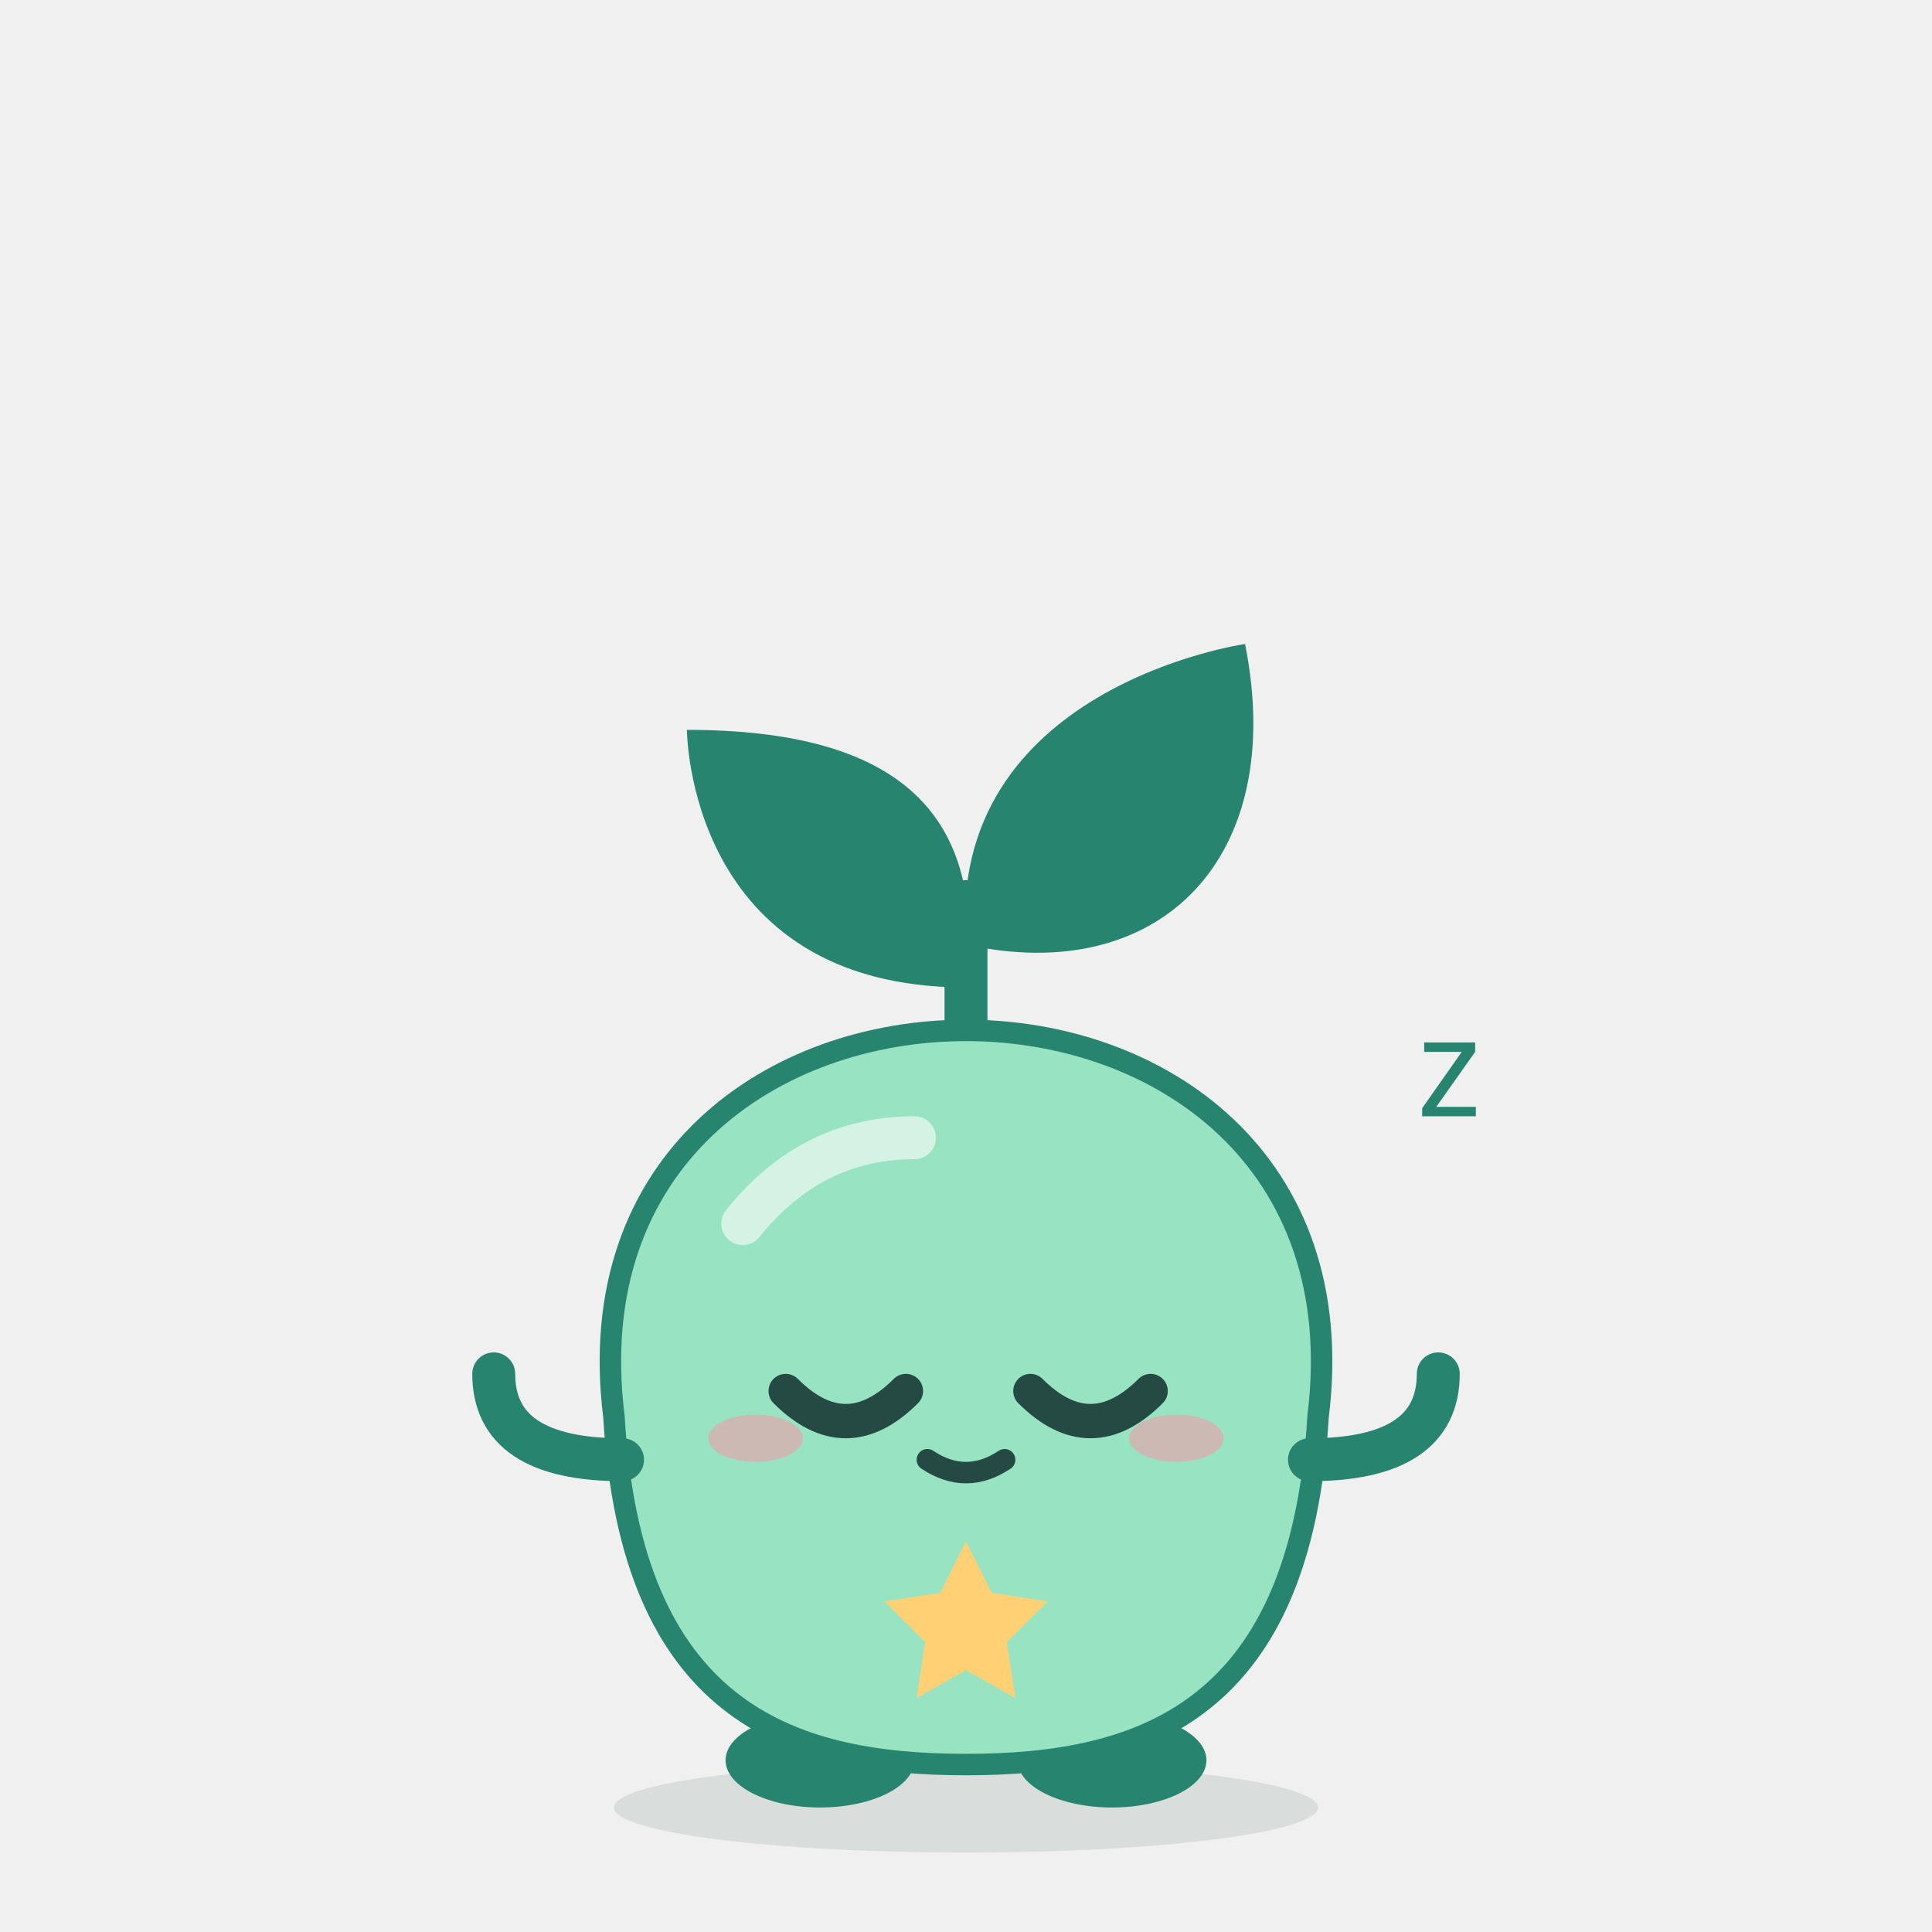
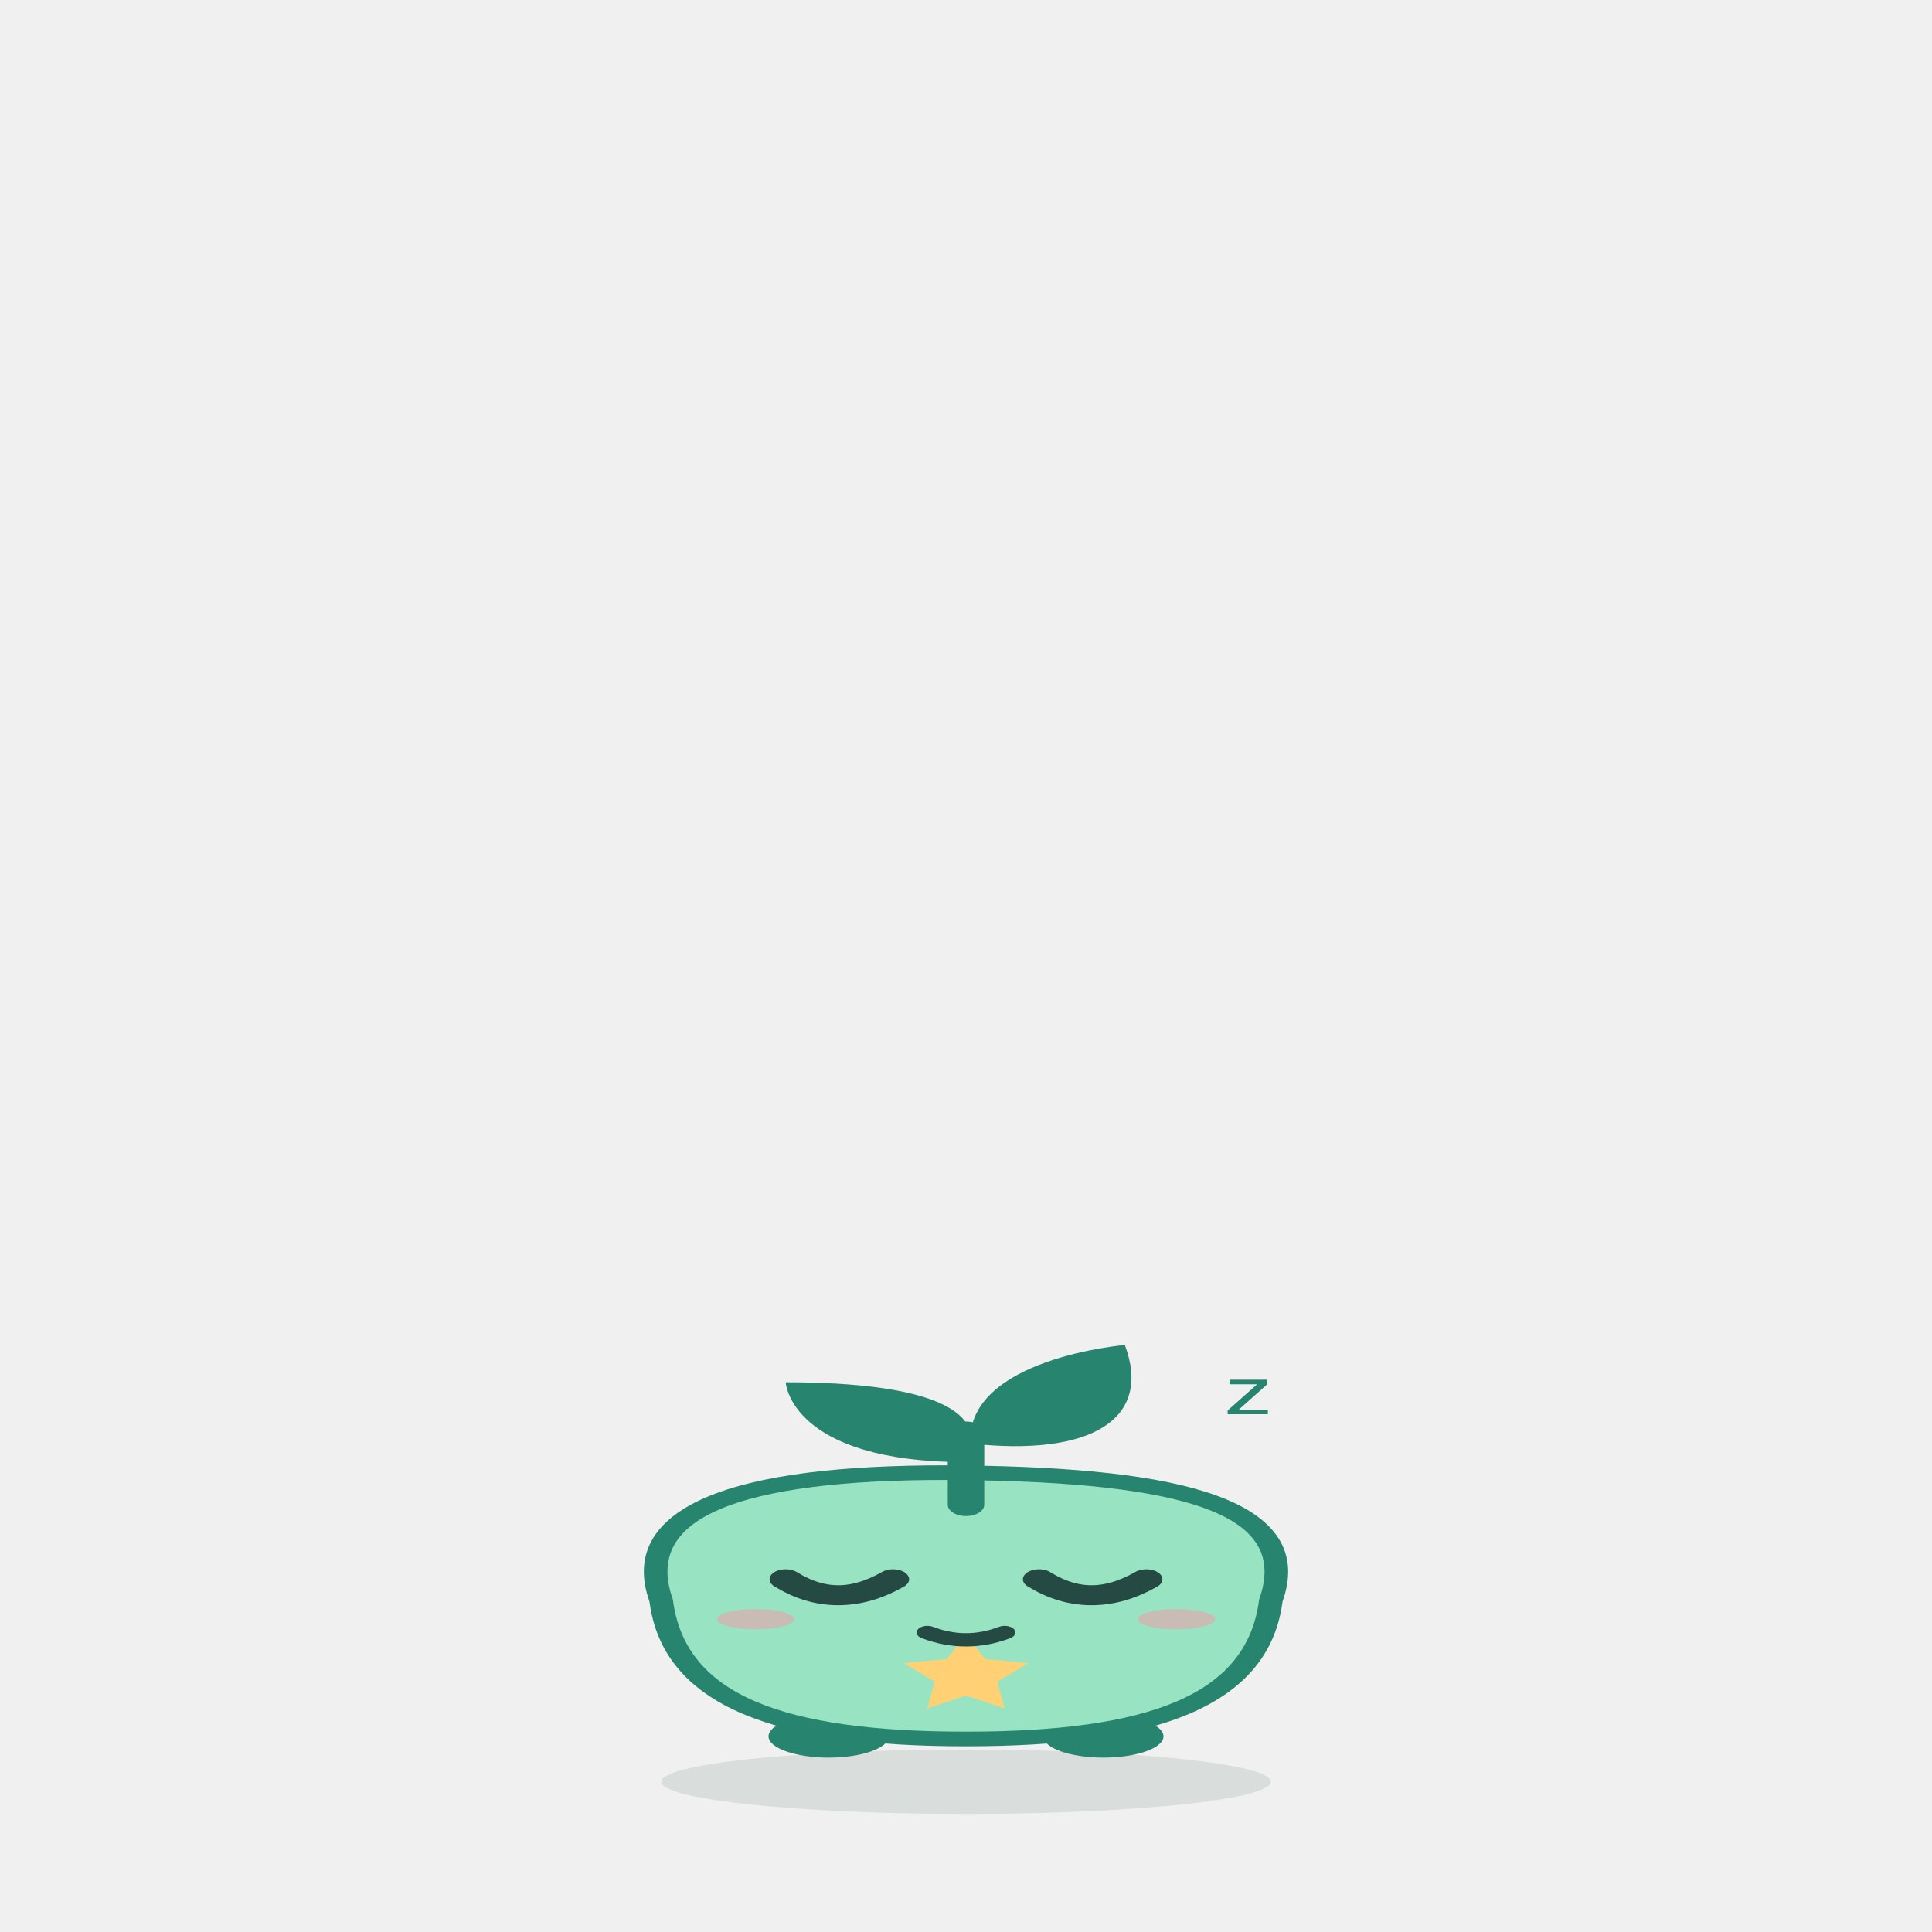
- <svg xmlns="http://www.w3.org/2000/svg" viewBox="-15 -25 45 45" role="img" aria-label="Sprout Buddy">
-   <style>
- #body-js{transform-origin:7.5px 15px}.breathe{animation:breathe 3s ease-in-out infinite}.rest{animation:breathe 5s ease-in-out infinite}.celebrate{animation:bounce .7s ease-in-out infinite}.work{animation:breathe 1.7s ease-in-out infinite}.sway{animation:sway 1s ease-in-out infinite}.sparkle,.dream{animation:glow 1.6s ease-in-out infinite}.leaf{transform-origin:7.5px 1px;animation:sway 3s ease-in-out infinite}
- @keyframes breathe{50%{transform:translateY(-.5px) scaleY(1.02)}}@keyframes bounce{50%{transform:translateY(-2px) rotate(-3deg)}}@keyframes sway{50%{transform:rotate(5deg)}}@keyframes glow{50%{opacity:.4}}
- @media(prefers-reduced-motion:reduce){*{animation:none!important}}
- </style>
-   <ellipse id="shadow-js" cx="7.5" cy="17.1" rx="8.2" ry="1.05" fill="#294b43" opacity=".12" />
-   <g id="body-js">
-     <g class="rest">
-       <g class="leaf">
-         <path d="M7.5 2V-4" stroke="#27856f" stroke-width="1" stroke-linecap="round" />
-         <path d="M7.5-2C1-2 1-8 1-8c5 0 7 2 6.5 6zM7.5-3C7-9 14-10 14-10c1 5-2 8-6.5 7z" fill="#27856f" />
+ <svg xmlns="http://www.w3.org/2000/svg" viewBox="-15 -25 45 45" role="img" data-species="sprout" aria-label="Sprout Buddy">
+   <style>#body-js{transform-origin:7.5px 15px}.breathe{animation:breathe 3s ease-in-out infinite}.rest{animation:breathe 5s ease-in-out infinite}.celebrate{animation:bounce .7s ease-in-out infinite}.work{animation:breathe 1.7s ease-in-out infinite}.sway{animation:sway 1s ease-in-out infinite}.sparkle,.dream{animation:glow 1.6s ease-in-out infinite}.leaf{transform-origin:7.5px 3.7px;animation:sway 3s ease-in-out infinite}@keyframes breathe{50%{transform:translateY(-.25px) scaleY(1.012)}}@keyframes bounce{50%{transform:translateY(-1px) rotate(-2deg)}}@keyframes sway{50%{transform:rotate(3deg)}}@keyframes glow{50%{opacity:.4}}@media(prefers-reduced-motion:reduce){*{animation:none!important}}</style>
+   <ellipse id="shadow-js" cx="7.5" cy="16.5" rx="7.1" ry=".75" fill="#294b43" opacity=".12" />
+   <g data-size-profile="legacy-pet-footprint" transform="translate(0 6.08) scale(1 .62)">
+     <g id="body-js">
+       <g class="rest">
+         <ellipse cx="4.3" cy="15.1" rx="1.4" ry=".8" fill="#27856f" />
+         <ellipse cx="10.7" cy="15.1" rx="1.4" ry=".8" fill="#27856f" />
+         <path d="M.4 10C-.4 6.4 2.6 5.1 7.5 5.2S15.4 6.4 14.6 10c-.3 3.8-2.8 5.2-7.1 5.2S.7 13.8.4 10Z" fill="#98e3c2" stroke="#27856f" stroke-width=".55" />
+         <path d="M7.5 6.4V3.7" stroke="#27856f" stroke-width=".85" stroke-linecap="round" />
+         <path d="M7.5 4.8C3.4 4.8 3.3 1.8 3.3 1.8c3.4 0 4.8 1.1 4.2 3zM7.6 4.1C7.5.9 11.2.4 11.2.4c.65 2.8-.8 4.2-3.6 3.7z" fill="#27856f" />
+         <g id="clawd-rest-accent">
+           <path d="M7.5 11.3l.45.9 1 .15-.72.7.17 1-.9-.48-.9.48.17-1-.72-.7 1-.15z" fill="#ffd174" />
+         </g>
+         <g id="eyes-js" fill="#254a44">
+           <path d="M3.3 9.2q1.2 1.2 2.5 0M9.2 9.2q1.2 1.2 2.5 0" fill="none" stroke="#254a44" stroke-width=".75" stroke-linecap="round" />
+         </g>
+         <g id="eyes-doze" style="display:none">
+           <path d="M3.3 9.1h2.4m4.2 0h2.4" stroke="#254a44" stroke-width=".7" />
+         </g>
+         <ellipse cx="2.6" cy="10.7" rx=".9" ry=".38" fill="#ee9caa" opacity=".55" />
+         <ellipse cx="12.4" cy="10.7" rx=".9" ry=".38" fill="#ee9caa" opacity=".55" />
+         <g fill="none" stroke="#254a44" stroke-width=".5" stroke-linecap="round">
+           <path d="M6.6 11.2q.9.55 1.8 0" />
+         </g>
+         <text x="13.5" y="3" font-family="sans-serif" font-size="2.4" fill="#27856f" class="dream">z</text>
      </g>
-       <ellipse cx="4.1" cy="16" rx="2.2" ry="1.1" fill="#27856f" />
-       <ellipse cx="10.9" cy="16" rx="2.2" ry="1.1" fill="#27856f" />
-       <path d="M-.7 8C-2.2-4 17.2-4 15.7 8c-.4 6.8-4 8.1-8.2 8.1S-.3 14.8-.7 8z" fill="#98e3c2" stroke="#27856f" stroke-width=".5" />
-       <path d="M2.3 3.5q1.6-2 4-2" fill="none" stroke="white" opacity=".58" stroke-width="1" stroke-linecap="round" />
-       <g id="clawd-rest-accent">
-         <path d="M7.5 10.9l.6 1.2 1.3.2-.95.95.2 1.3-1.15-.65-1.15.65.2-1.3-.95-.95 1.3-.2z" fill="#ffd174" />
-       </g>
-       <g id="eyes-js" fill="#254a44">
-         <path id="left-eye-shut" d="M3.3 7.4q1.4 1.4 2.8 0M9 7.4q1.4 1.4 2.8 0" fill="none" stroke="#254a44" stroke-width=".8" stroke-linecap="round" />
-       </g>
-       <g id="eyes-doze" style="display:none">
-         <path d="M3.3 7h2.4M9.3 7h2.4" stroke="#254a44" stroke-width=".8" />
-       </g>
-       <ellipse cx="2.6" cy="8.5" rx="1.1" ry=".55" fill="#ee9caa" opacity=".6" />
-       <ellipse cx="12.4" cy="8.5" rx="1.1" ry=".55" fill="#ee9caa" opacity=".6" />
-       <g fill="none" stroke="#254a44" stroke-width=".5" stroke-linecap="round">
-         <path d="M6.6 9q.9.6 1.8 0" />
-       </g>
-       <path d="M-.5 9q-3 0-3-2M15.5 9q3 0 3-2" fill="none" stroke="#27856f" stroke-width="1" stroke-linecap="round" />
-       <text x="18" y="1" font-family="sans-serif" font-size="3.2" fill="#27856f" class="dream">z</text>
    </g>
  </g>
</svg>
